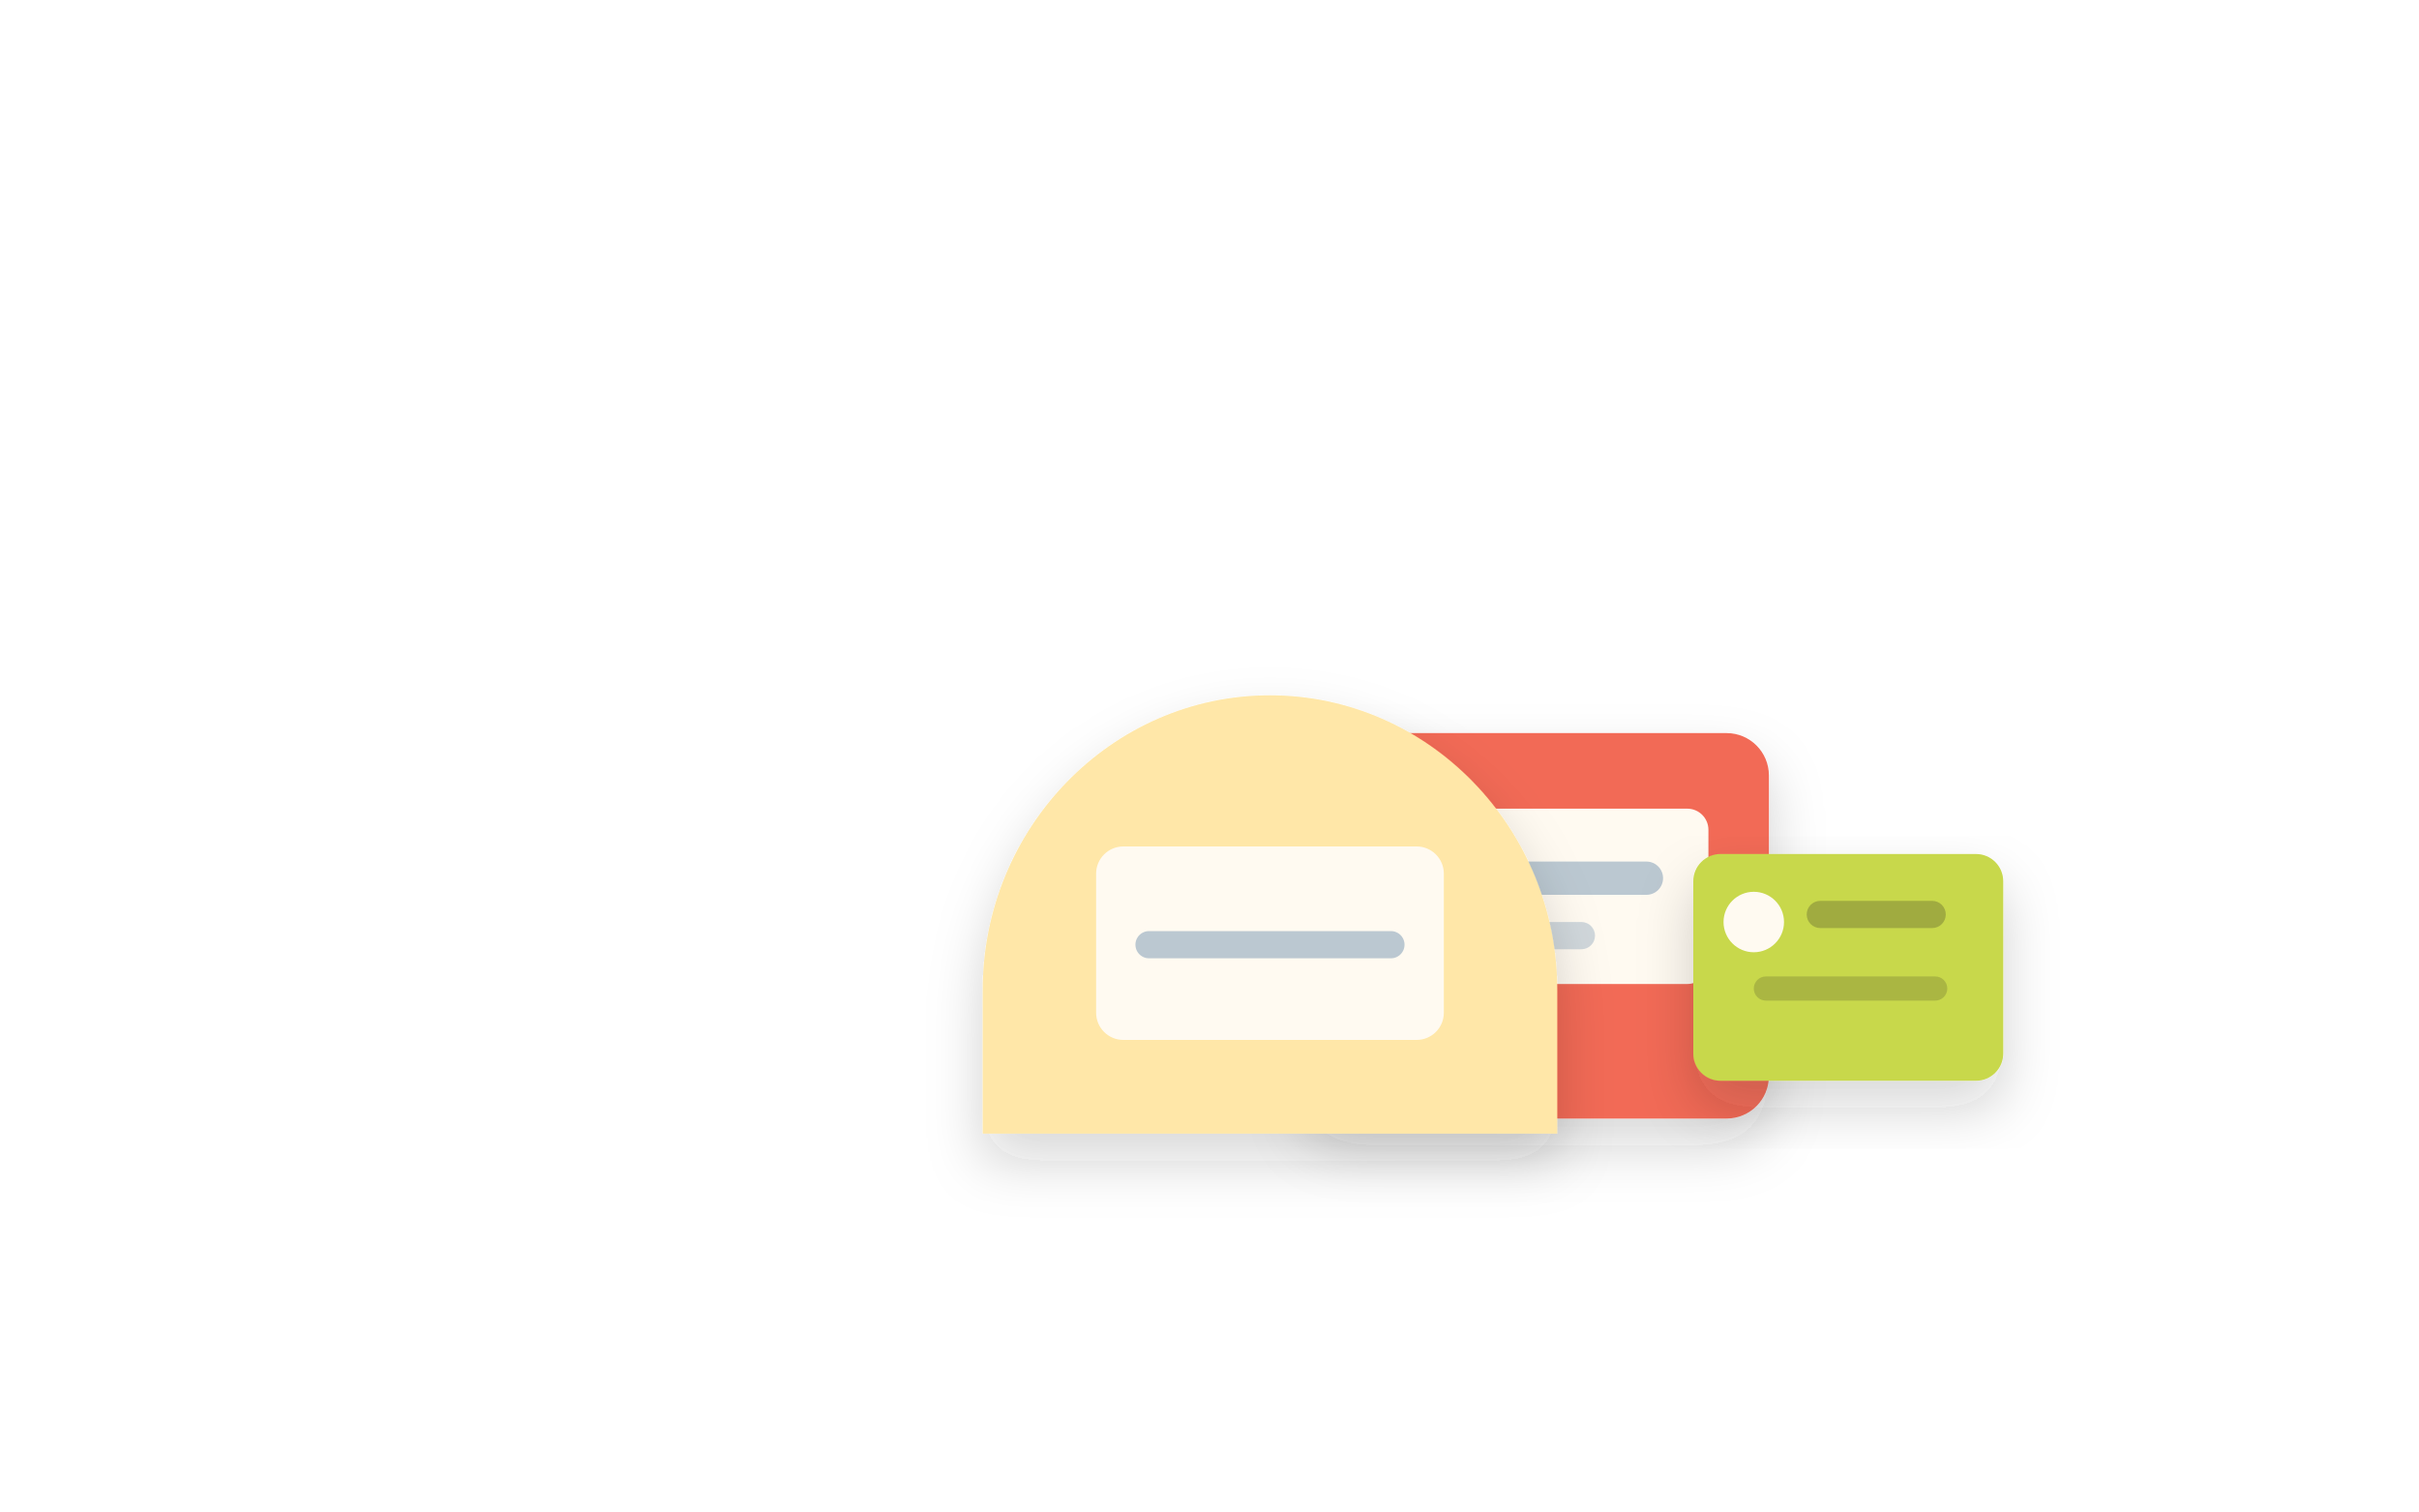
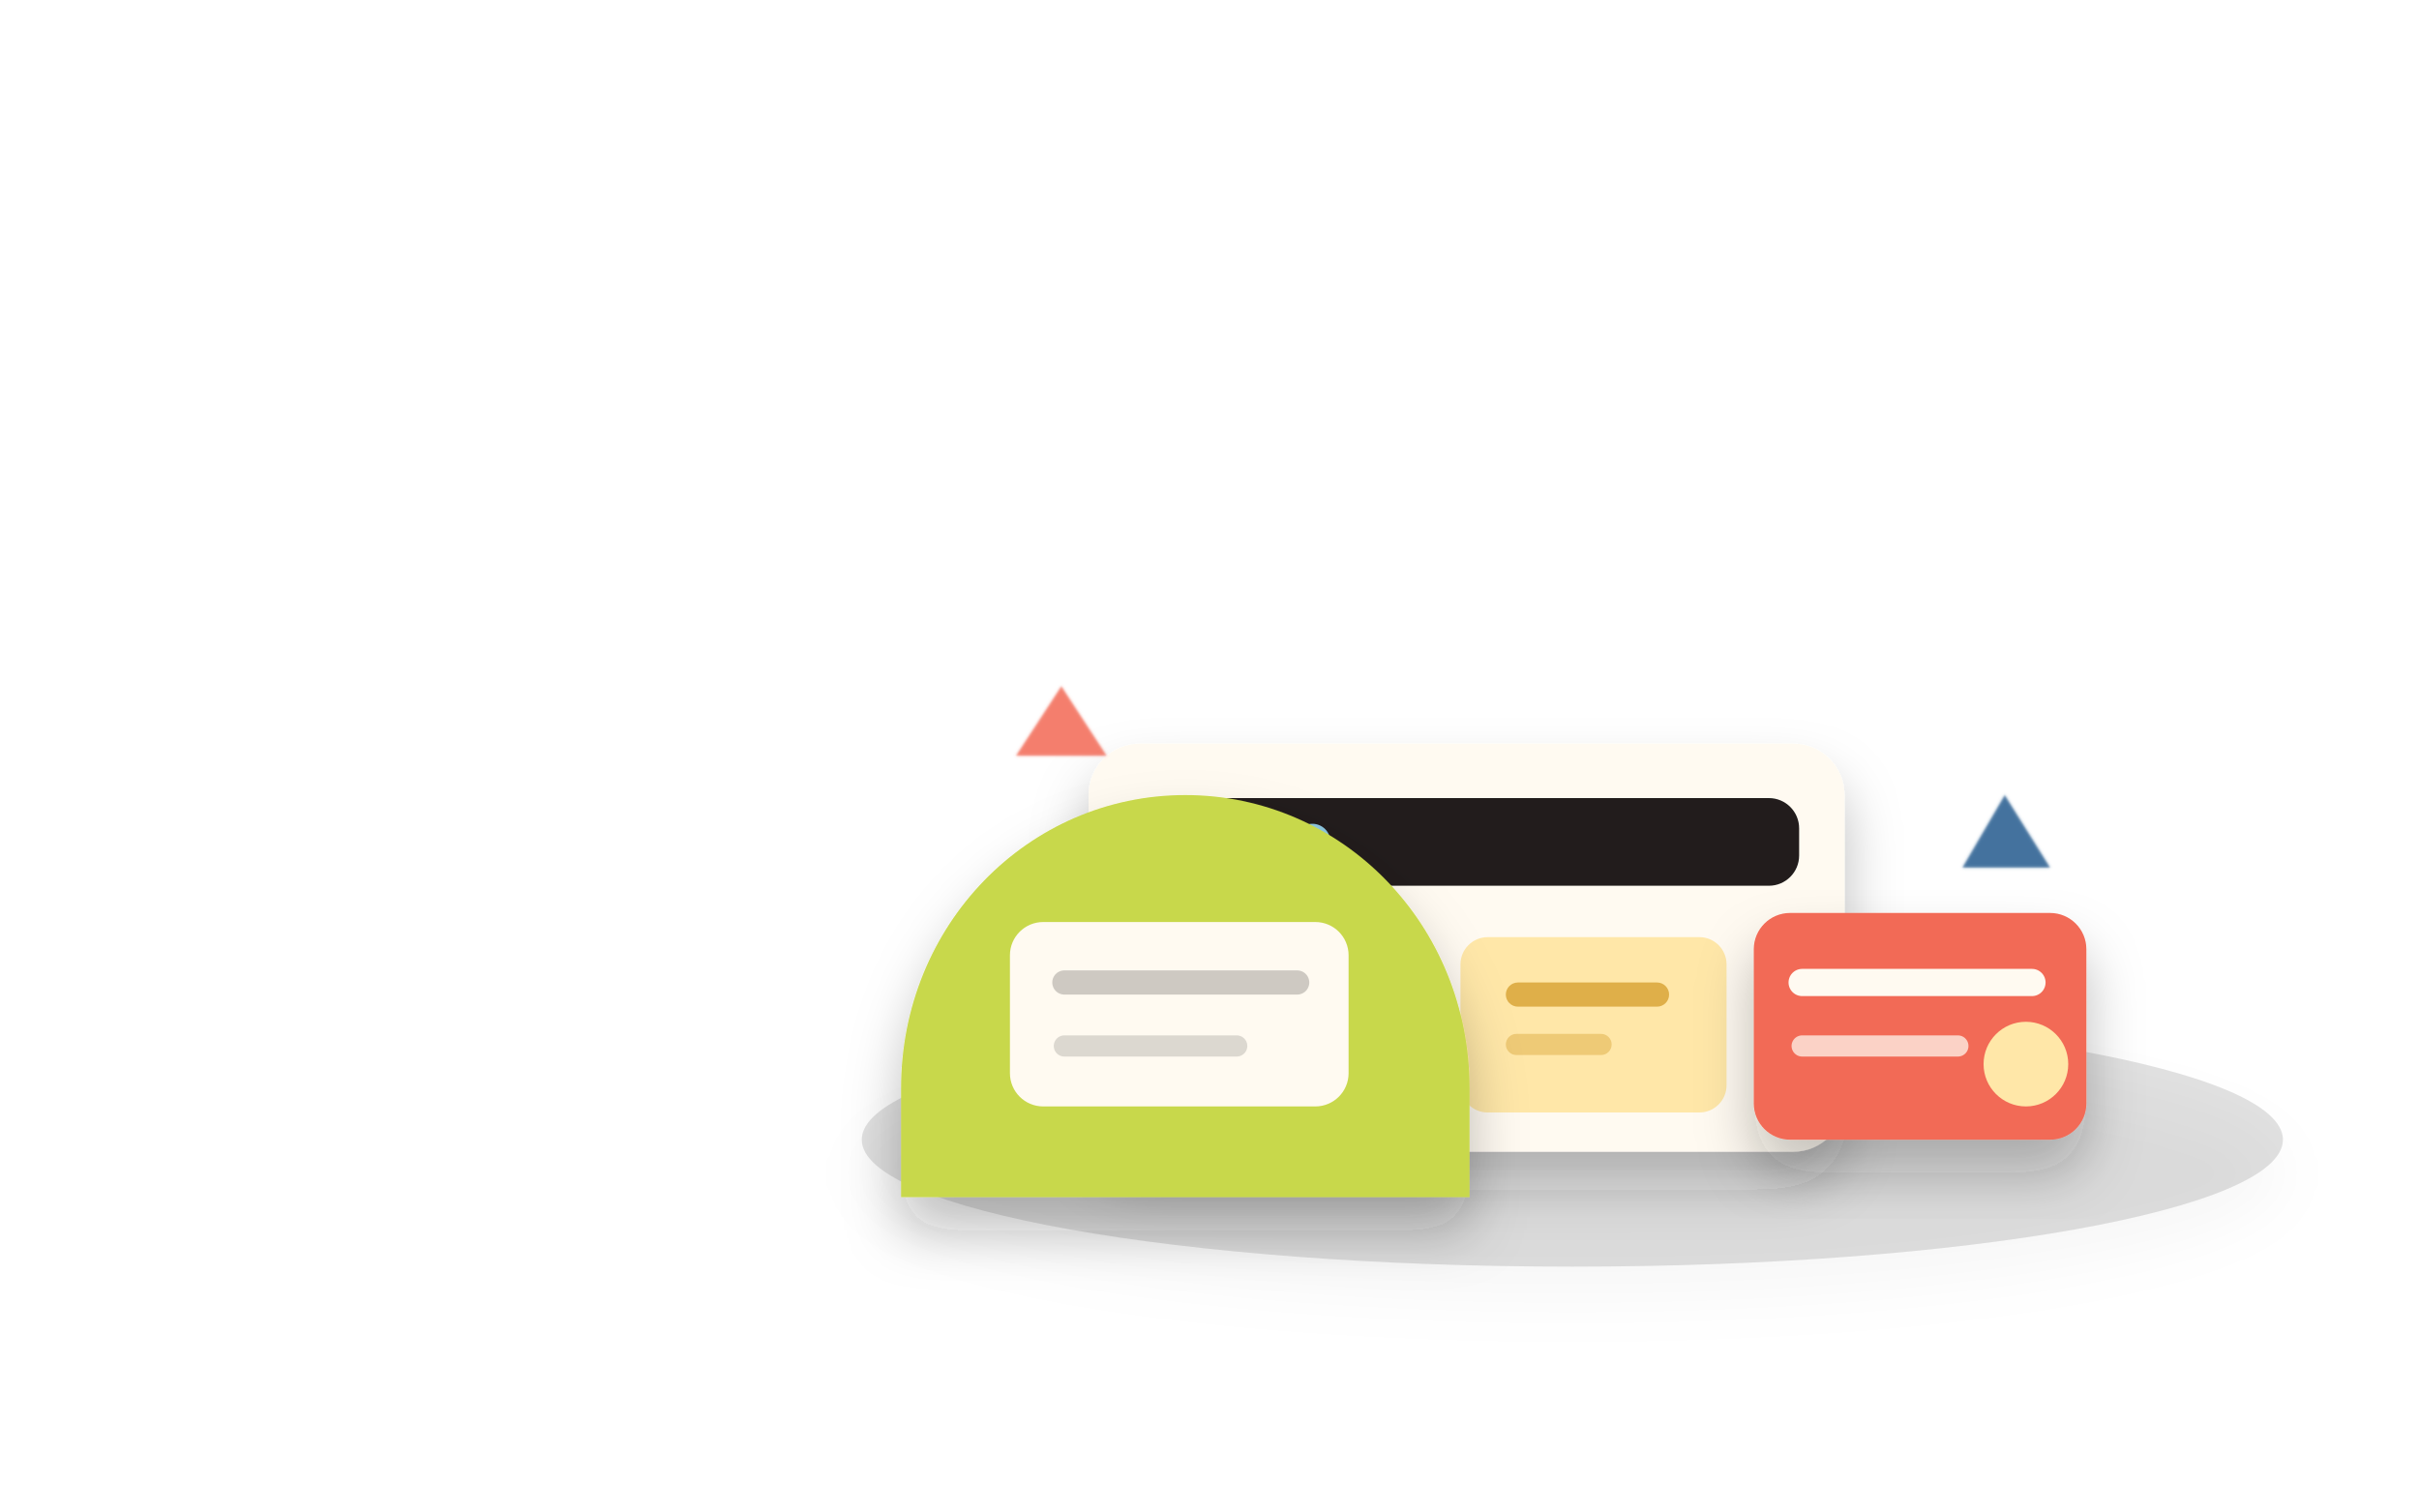
- <svg xmlns="http://www.w3.org/2000/svg" viewBox="0 0 1600 1000" role="img" aria-label="Placeholder midground project objects layer">
+ <svg xmlns="http://www.w3.org/2000/svg" viewBox="0 0 1600 1000" role="img" aria-label="Tilt-shift diorama content desk layer">
  <defs>
-     <filter id="softShadow" x="-20%" y="-20%" width="140%" height="150%">
-       <feDropShadow dx="0" dy="18" stdDeviation="18" flood-color="#201d1d" flood-opacity="0.18" />
+     <filter id="modelShadow" x="-25%" y="-25%" width="150%" height="160%">
+       <feDropShadow dx="0" dy="22" stdDeviation="18" flood-color="#201d1d" flood-opacity="0.26" />
+     </filter>
+     <filter id="softEdge">
+       <feGaussianBlur stdDeviation="1.1" />
    </filter>
  </defs>
  <rect width="1600" height="1000" fill="none" />
-   <g filter="url(#softShadow)">
-     <rect x="860" y="485" width="310" height="255" rx="28" fill="#f26b57" />
-     <rect x="900" y="535" width="230" height="116" rx="14" fill="#fffaf1" />
-     <rect x="930" y="570" width="170" height="22" rx="11" fill="#285c8f" opacity="0.32" />
-     <rect x="930" y="610" width="125" height="18" rx="9" fill="#285c8f" opacity="0.22" />
+   <g filter="url(#modelShadow)">
+     <ellipse cx="1040" cy="754" rx="470" ry="84" fill="#201d1d" opacity="0.12" />
+     <rect x="720" y="492" width="500" height="270" rx="34" fill="#fffaf1" />
+     <rect x="752" y="528" width="438" height="58" rx="20" fill="#201d1d" />
+     <circle cx="792" cy="557" r="12" fill="#f26b57" />
+     <circle cx="830" cy="557" r="12" fill="#c8d84b" />
+     <circle cx="868" cy="557" r="12" fill="#8ec7df" />
+     <rect x="760" y="620" width="176" height="116" rx="18" fill="#d9eef6" />
+     <rect x="966" y="620" width="176" height="116" rx="18" fill="#ffe7a8" />
+     <rect x="790" y="650" width="112" height="16" rx="8" fill="#285c8f" opacity="0.62" />
+     <rect x="790" y="684" width="78" height="14" rx="7" fill="#285c8f" opacity="0.32" />
+     <rect x="996" y="650" width="108" height="16" rx="8" fill="#d29a25" opacity="0.72" />
+     <rect x="996" y="684" width="70" height="14" rx="7" fill="#d29a25" opacity="0.38" />
  </g>
-   <g filter="url(#softShadow)">
-     <rect x="1120" y="565" width="205" height="150" rx="18" fill="#c8d84b" />
-     <circle cx="1160" cy="610" r="20" fill="#fffaf1" />
-     <rect x="1195" y="596" width="92" height="18" rx="9" fill="#201d1d" opacity="0.24" />
-     <rect x="1160" y="646" width="128" height="16" rx="8" fill="#201d1d" opacity="0.18" />
+   <g filter="url(#modelShadow)">
+     <rect x="1160" y="604" width="220" height="150" rx="24" fill="#f26b57" />
+     <path d="M1192 650H1344" stroke="#fffaf1" stroke-width="18" stroke-linecap="round" />
+     <path d="M1192 692H1295" stroke="#fffaf1" stroke-width="14" stroke-linecap="round" opacity="0.72" />
+     <circle cx="1340" cy="704" r="28" fill="#ffe7a8" />
  </g>
-   <g filter="url(#softShadow)">
-     <path d="M650 655C650 548 735 460 840 460C945 460 1030 548 1030 655V750H650Z" fill="#ffe7a8" />
-     <rect x="725" y="560" width="230" height="128" rx="18" fill="#fffaf1" />
-     <path d="M760 625H920" stroke="#285c8f" stroke-width="18" stroke-linecap="round" opacity="0.32" />
+   <g filter="url(#modelShadow)">
+     <path d="M596 720C596 612 680 526 784 526C888 526 972 612 972 720V792H596Z" fill="#c8d84b" />
+     <rect x="668" y="610" width="224" height="122" rx="22" fill="#fffaf1" />
+     <path d="M704 650H858" stroke="#201d1d" stroke-width="16" stroke-linecap="round" opacity="0.22" />
+     <path d="M704 692H818" stroke="#201d1d" stroke-width="14" stroke-linecap="round" opacity="0.16" />
+   </g>
+   <g filter="url(#softEdge)" opacity="0.86">
+     <path d="M672 500L702 454L732 500Z" fill="#f26b57" />
+     <path d="M1298 574L1326 526L1356 574Z" fill="#285c8f" />
  </g>
</svg>
